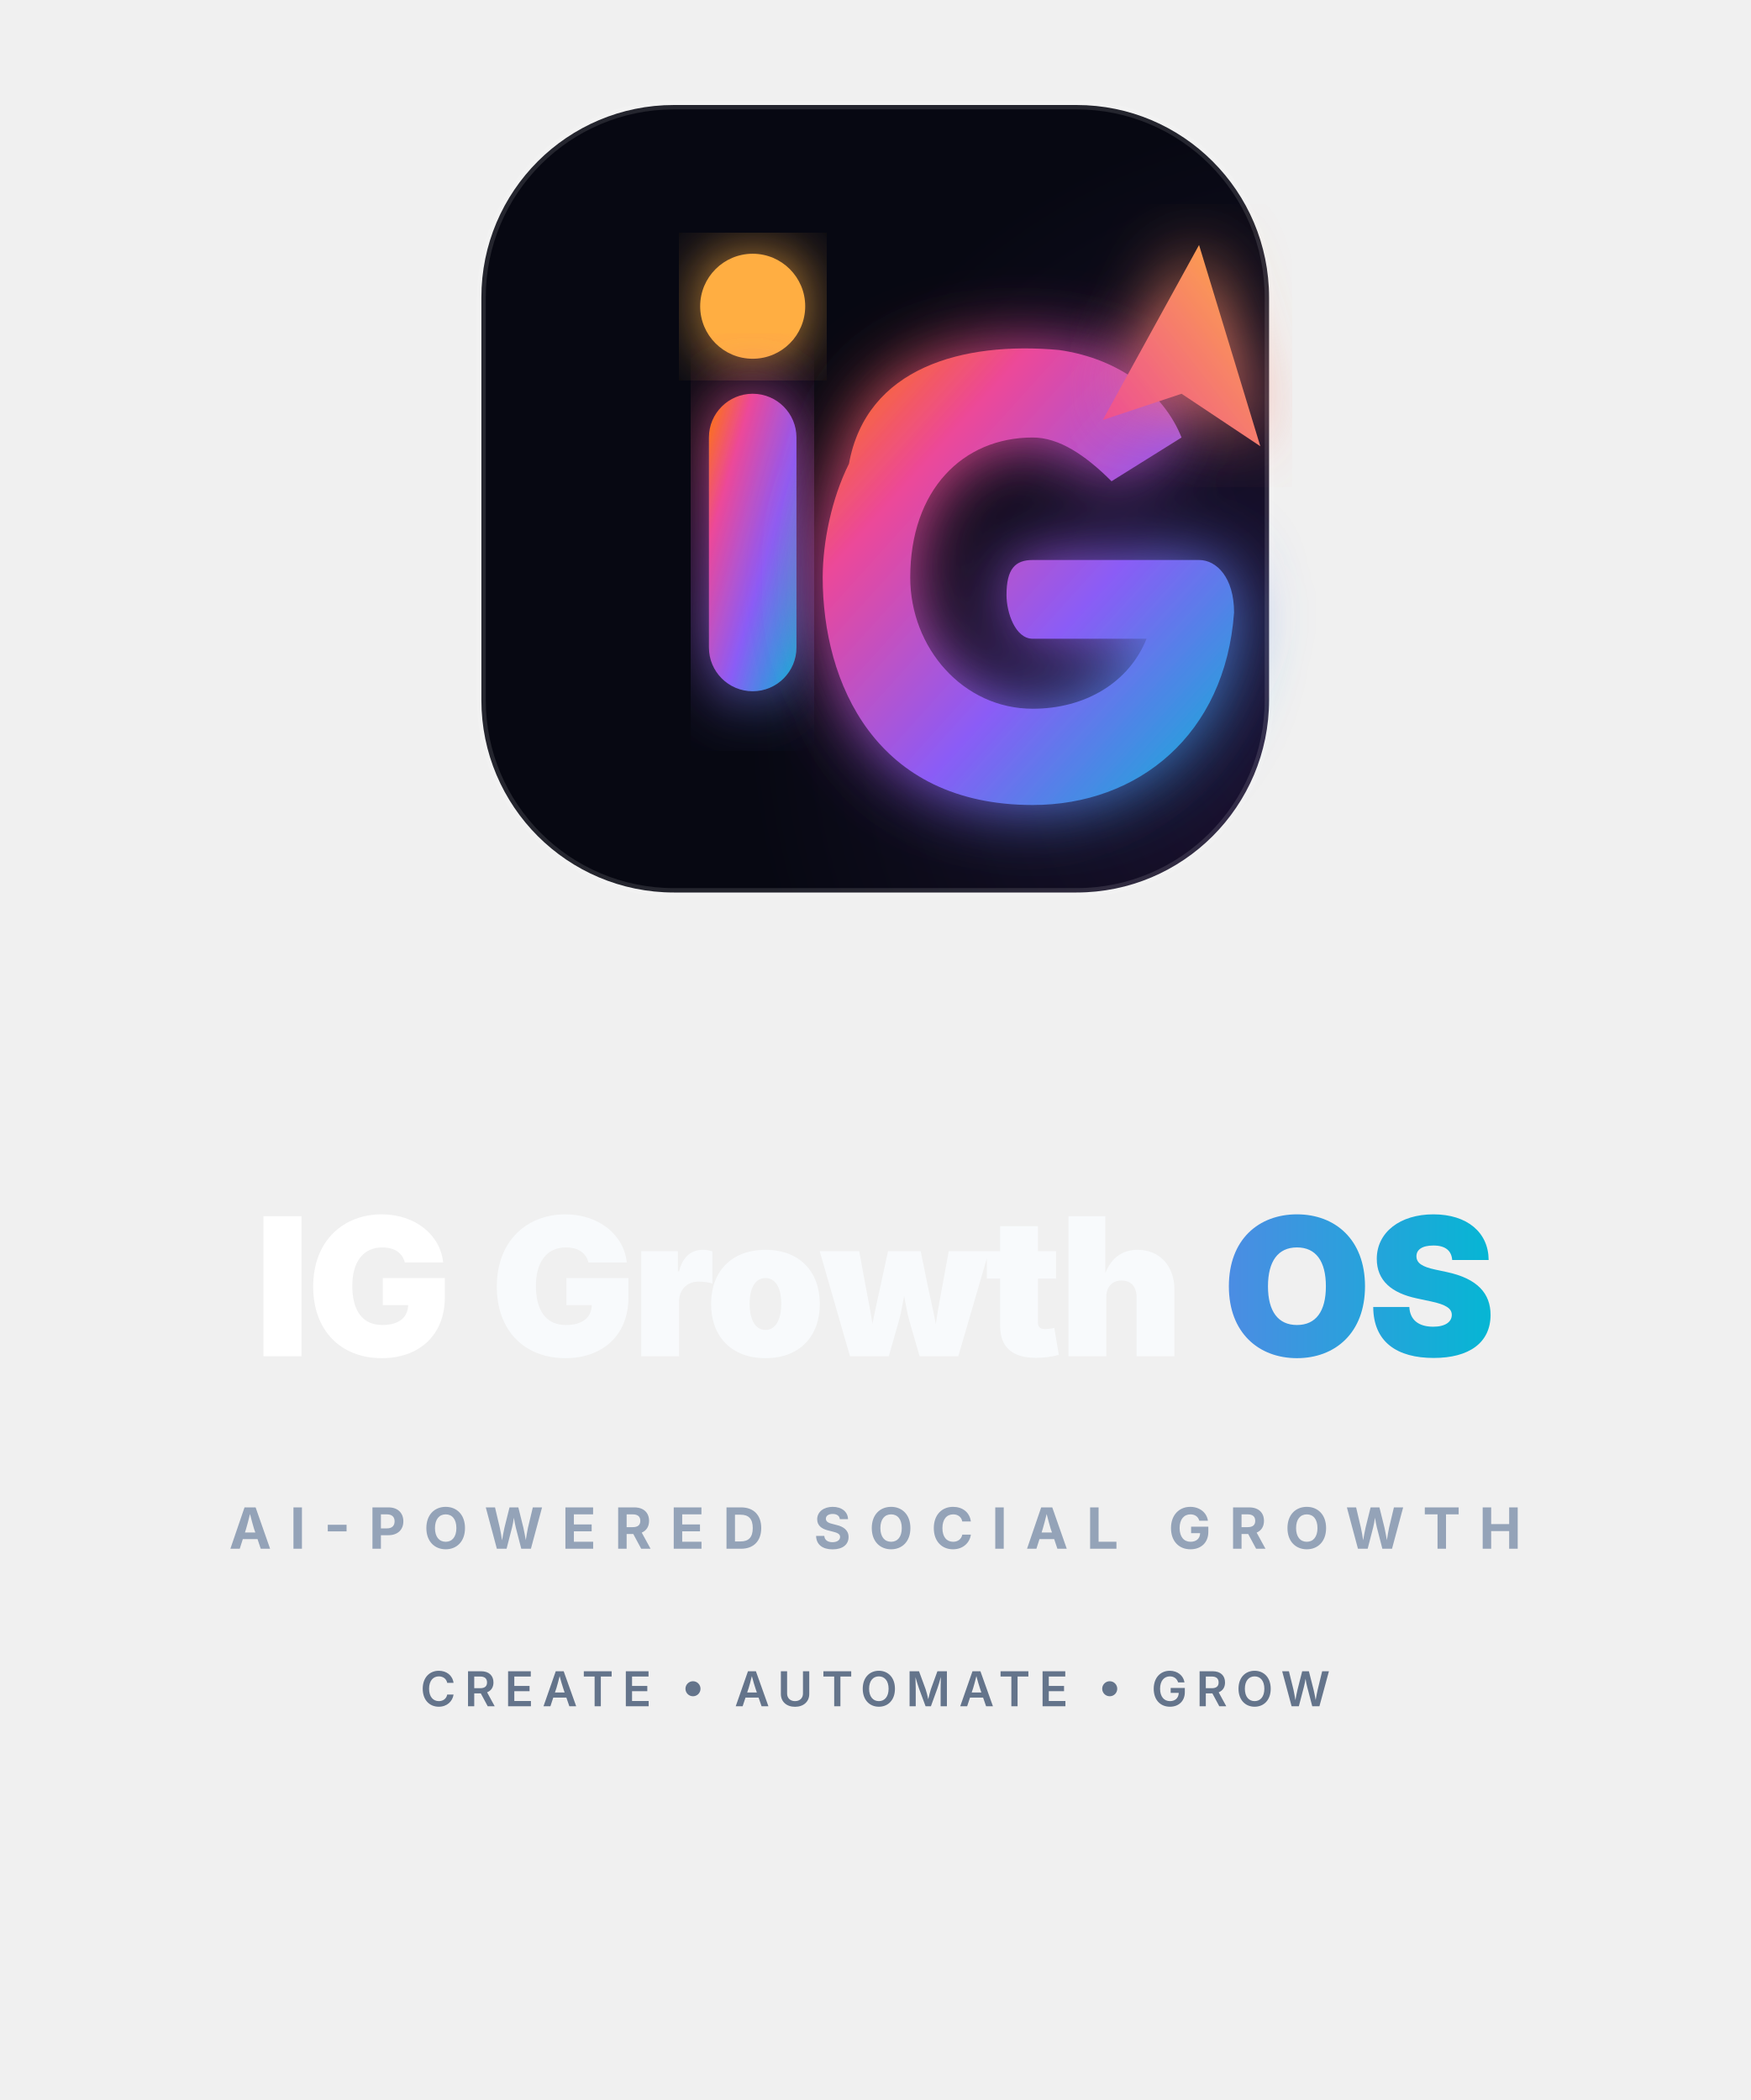
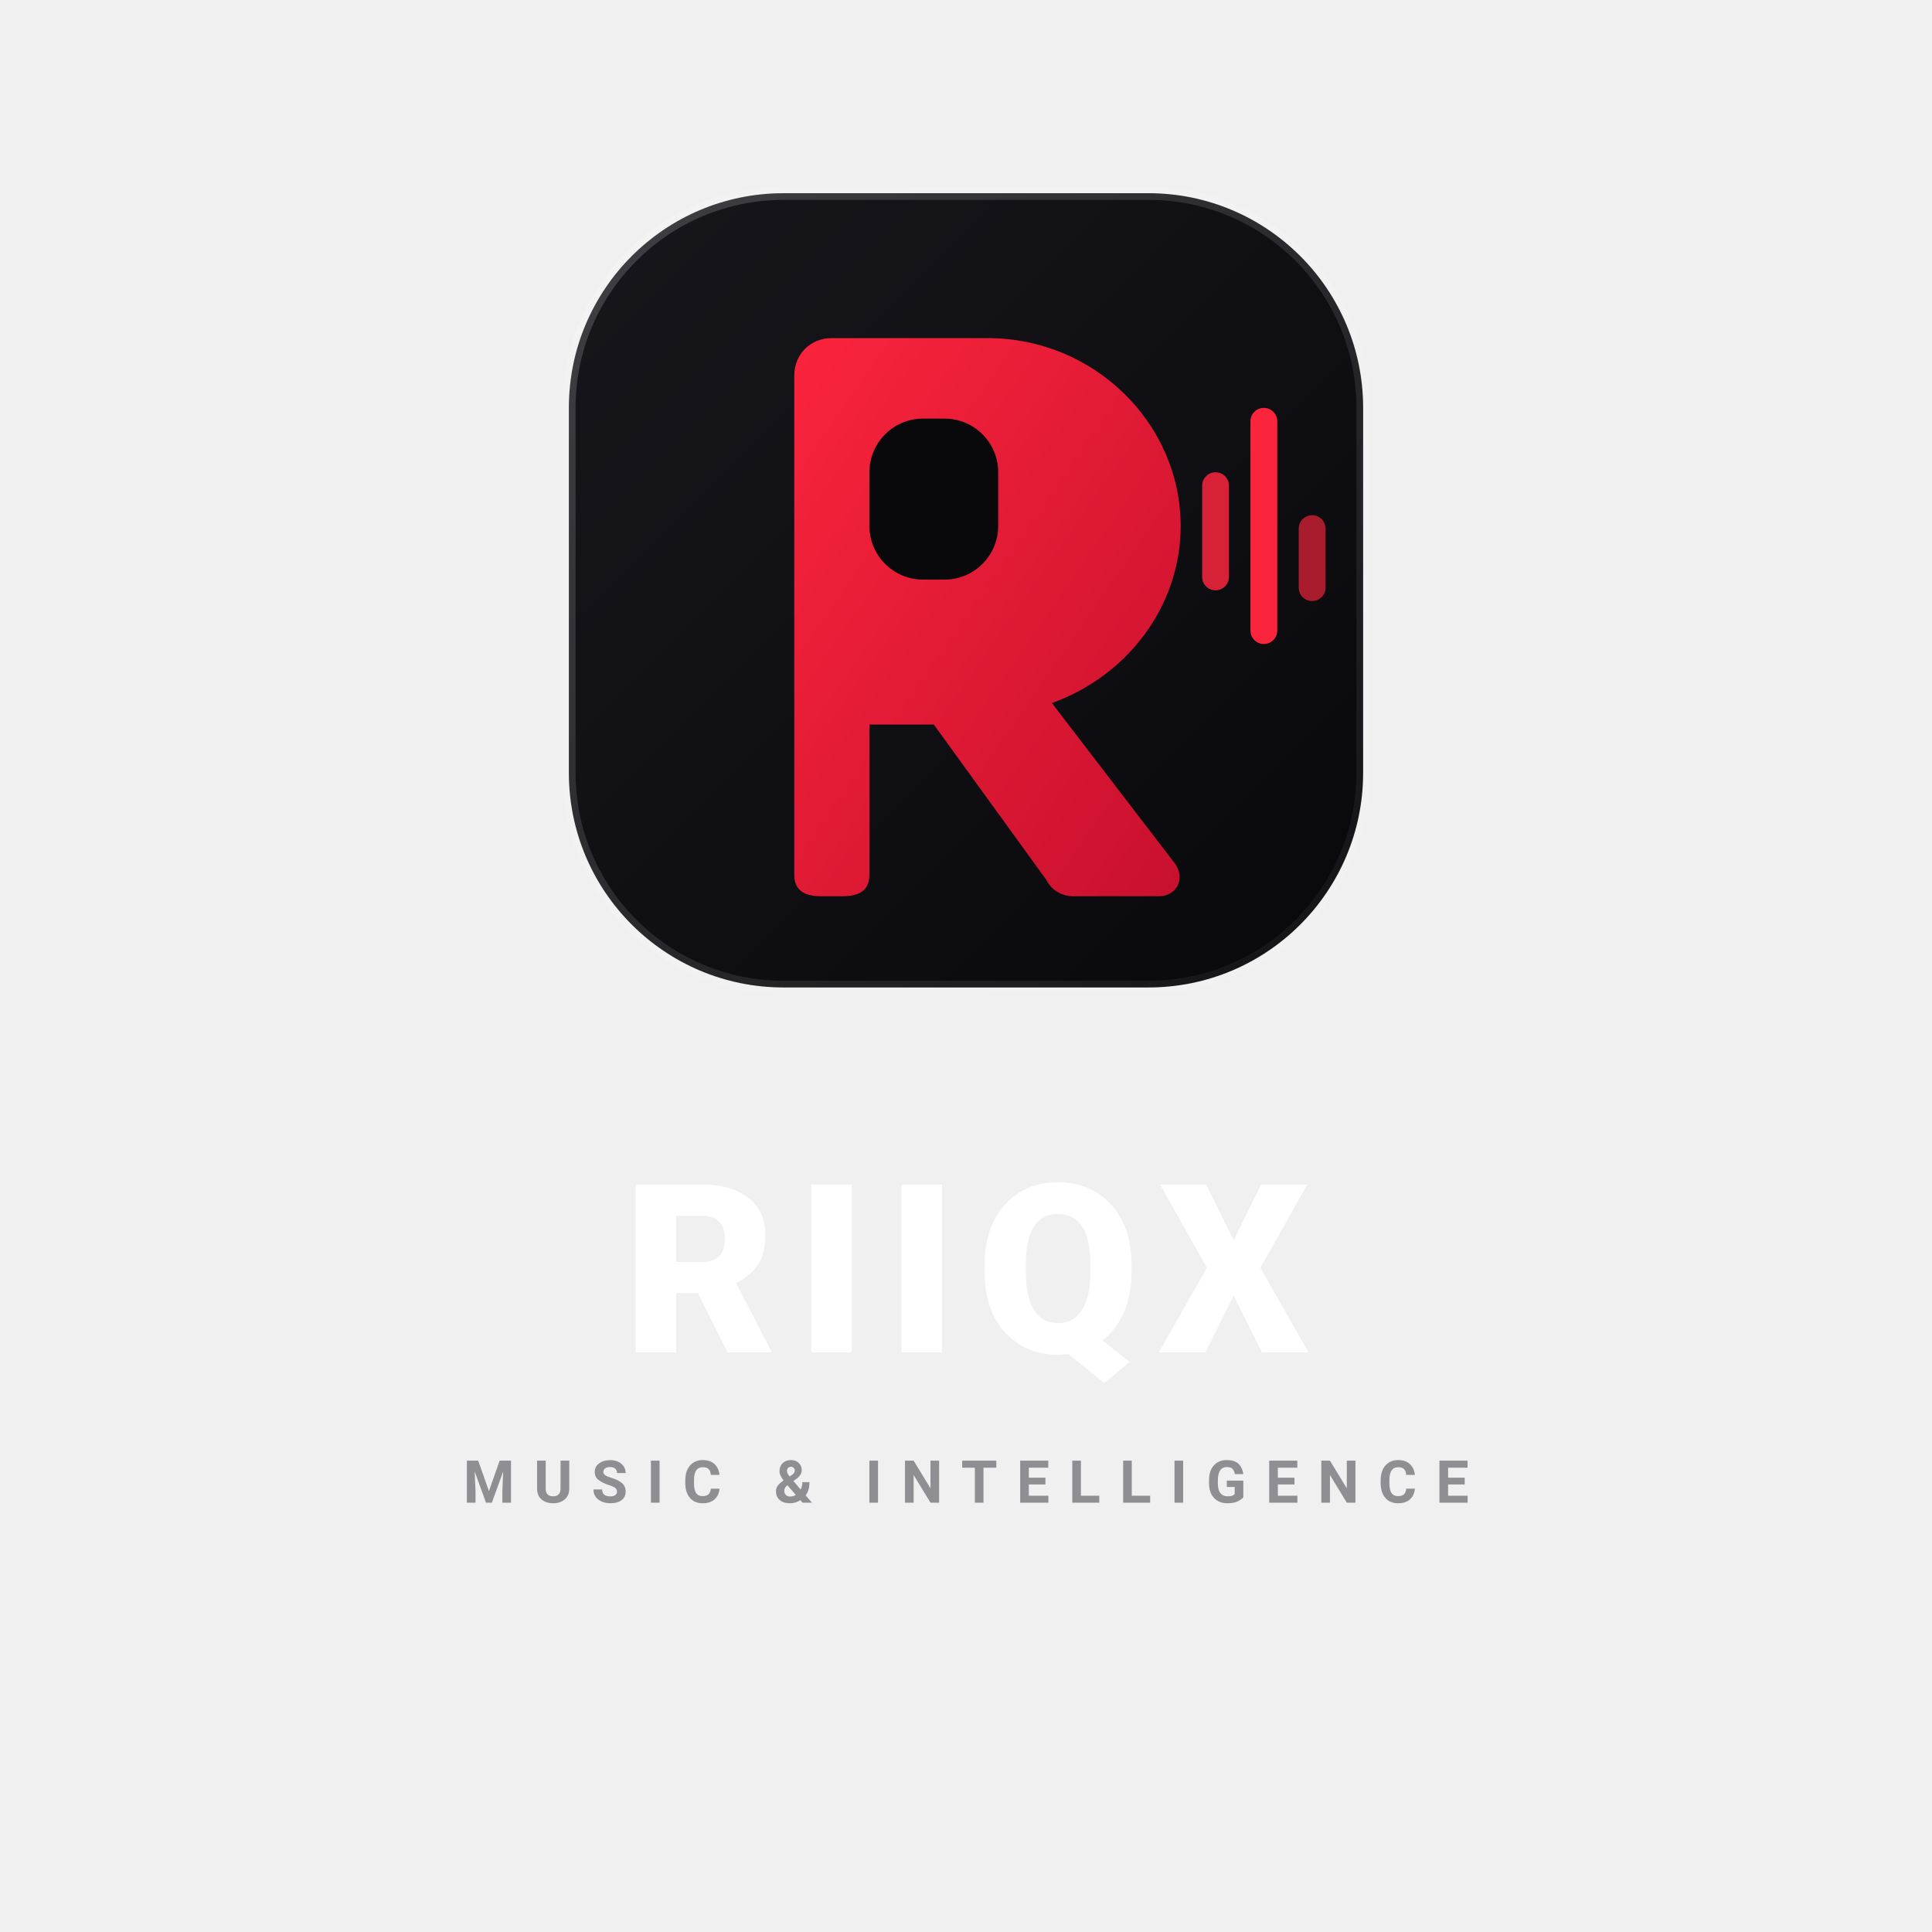
- <svg xmlns="http://www.w3.org/2000/svg" viewBox="0 0 400 480" fill="none">
+ <svg xmlns="http://www.w3.org/2000/svg" viewBox="0 0 360 360" width="360" height="360" fill="none">
  <defs>
-     <radialGradient id="stk-bg-glow" cx="200" cy="140" r="140" gradientUnits="userSpaceOnUse">
-       <stop offset="0%" stop-color="#1E1338" />
-       <stop offset="70%" stop-color="#0E0C1C" />
-       <stop offset="100%" stop-color="#070812" />
-     </radialGradient>
-     <linearGradient id="stk-aurora" x1="0%" y1="0%" x2="100%" y2="100%">
-       <stop offset="0%" stop-color="#FF7A00" />
-       <stop offset="25%" stop-color="#EC4899" />
-       <stop offset="60%" stop-color="#8B5CF6" />
-       <stop offset="100%" stop-color="#06B6D4" />
+     <linearGradient id="stk-bg" x1="0%" y1="0%" x2="100%" y2="100%">
+       <stop offset="0%" stop-color="#16161C" />
+       <stop offset="100%" stop-color="#09090C" />
    </linearGradient>
-     <linearGradient id="stk-os-grad" x1="0%" y1="0%" x2="100%" y2="0%">
-       <stop offset="0%" stop-color="#EC4899" />
-       <stop offset="50%" stop-color="#A855F7" />
-       <stop offset="100%" stop-color="#06B6D4" />
+     <linearGradient id="stk-crimson" x1="0%" y1="0%" x2="100%" y2="100%">
+       <stop offset="0%" stop-color="#FA243C" />
+       <stop offset="100%" stop-color="#C8102E" />
    </linearGradient>
-     <linearGradient id="stk-arrow" x1="0%" y1="100%" x2="100%" y2="0%">
-       <stop offset="0%" stop-color="#EC4899" />
-       <stop offset="100%" stop-color="#FFAE42" />
+     <linearGradient id="stk-border" x1="0%" y1="0%" x2="100%" y2="100%">
+       <stop offset="0%" stop-color="#FFFFFF" stop-opacity="0.18" />
+       <stop offset="100%" stop-color="#FFFFFF" stop-opacity="0.04" />
    </linearGradient>
-     <filter id="stk-glow" x="-20%" y="-20%" width="140%" height="140%">
-       <feGaussianBlur stdDeviation="8" result="blur" />
-       <feComposite in="SourceGraphic" in2="blur" operator="over" />
-     </filter>
  </defs>
-   <g transform="translate(110, 24)">
-     <rect x="0" y="0" width="180" height="180" rx="44" fill="url(#stk-bg-glow)" stroke="rgba(255, 255, 255, 0.12)" stroke-width="2" />
-     <circle cx="62" cy="46" r="12" fill="#FFAE42" filter="url(#stk-glow)" />
-     <rect x="52" y="66" width="20" height="68" rx="10" fill="url(#stk-aurora)" filter="url(#stk-glow)" />
-     <path d="M84 82 C88 60, 110 54, 132 56 C146 58, 156 66, 160 76 L144 86 C138 80, 132 76, 126 76 C110 76, 98 88, 98 108 C98 124, 110 138, 126 138 C138 138, 148 132, 152 122 L126 122 C122 122 120 116 120 112 C120 106 122 104 126 104 L164 104 C168 104 172 108 172 116 C170 144, 150 160, 126 160 C90 160, 78 132, 78 108 C78 100, 80 90, 84 82 Z" fill="url(#stk-aurora)" filter="url(#stk-glow)" />
-     <path d="M142 72 L164 32 L178 78 L160 66 L142 72 Z" fill="url(#stk-arrow)" filter="url(#stk-glow)" />
+   <g transform="translate(106, 36)">
+     <rect x="0" y="0" width="148" height="148" rx="40" fill="url(#stk-bg)" stroke="url(#stk-border)" stroke-width="2.5" />
+     <path d="M42 34C42 30 45 27 49 27H78C98 27 114 43 114 62C114 77 104 90 90 95L113 125C115 128 113 131 110 131H94C92 131 90 130 89 128L68 99H56V127C56 130 54 131 51 131H47C44 131 42 130 42 127V34Z" fill="url(#stk-crimson)" />
+     <rect x="56" y="42" width="24" height="30" rx="10" fill="#09090C" />
+     <rect x="118" y="52" width="5" height="22" rx="2.5" fill="#FA243C" opacity="0.85" />
+     <rect x="127" y="40" width="5" height="44" rx="2.5" fill="#FA243C" />
+     <rect x="136" y="60" width="5" height="16" rx="2.5" fill="#FA243C" opacity="0.65" />
  </g>
-   <g transform="translate(200, 310)" text-anchor="middle">
-     <text font-family="'Plus Jakarta Sans', 'Inter', -apple-system, sans-serif" font-weight="900" font-size="44" fill="#FFFFFF" letter-spacing="-0.02em">
-       <tspan fill="#FFFFFF">IG </tspan>
-       <tspan fill="#F8FAFC">Growth</tspan>
-       <tspan fill="url(#stk-os-grad)">OS</tspan>
+   <g transform="translate(180, 252)">
+     <text x="0" y="0" text-anchor="middle" fill="#FFFFFF" font-family="-apple-system, BlinkMacSystemFont, 'Segoe UI', Roboto, Helvetica, Arial, sans-serif" font-size="44" font-weight="900" letter-spacing="0.08em">
+       RIIQX
    </text>
-     <text y="44" font-family="'Plus Jakarta Sans', 'Inter', -apple-system, sans-serif" font-weight="700" font-size="13" fill="#94A3B8" letter-spacing="0.32em">
-       AI-POWERED SOCIAL GROWTH
-     </text>
-     <text y="80" font-family="'Plus Jakarta Sans', 'Inter', -apple-system, sans-serif" font-weight="600" font-size="11" fill="#64748B" letter-spacing="0.18em">
-       CREATE • AUTOMATE • GROW
+     <text x="0" y="28" text-anchor="middle" fill="#8E8E93" font-family="-apple-system, BlinkMacSystemFont, 'Segoe UI', Roboto, Helvetica, Arial, sans-serif" font-size="11" font-weight="700" letter-spacing="0.32em">
+       MUSIC &amp; INTELLIGENCE
    </text>
  </g>
</svg>
